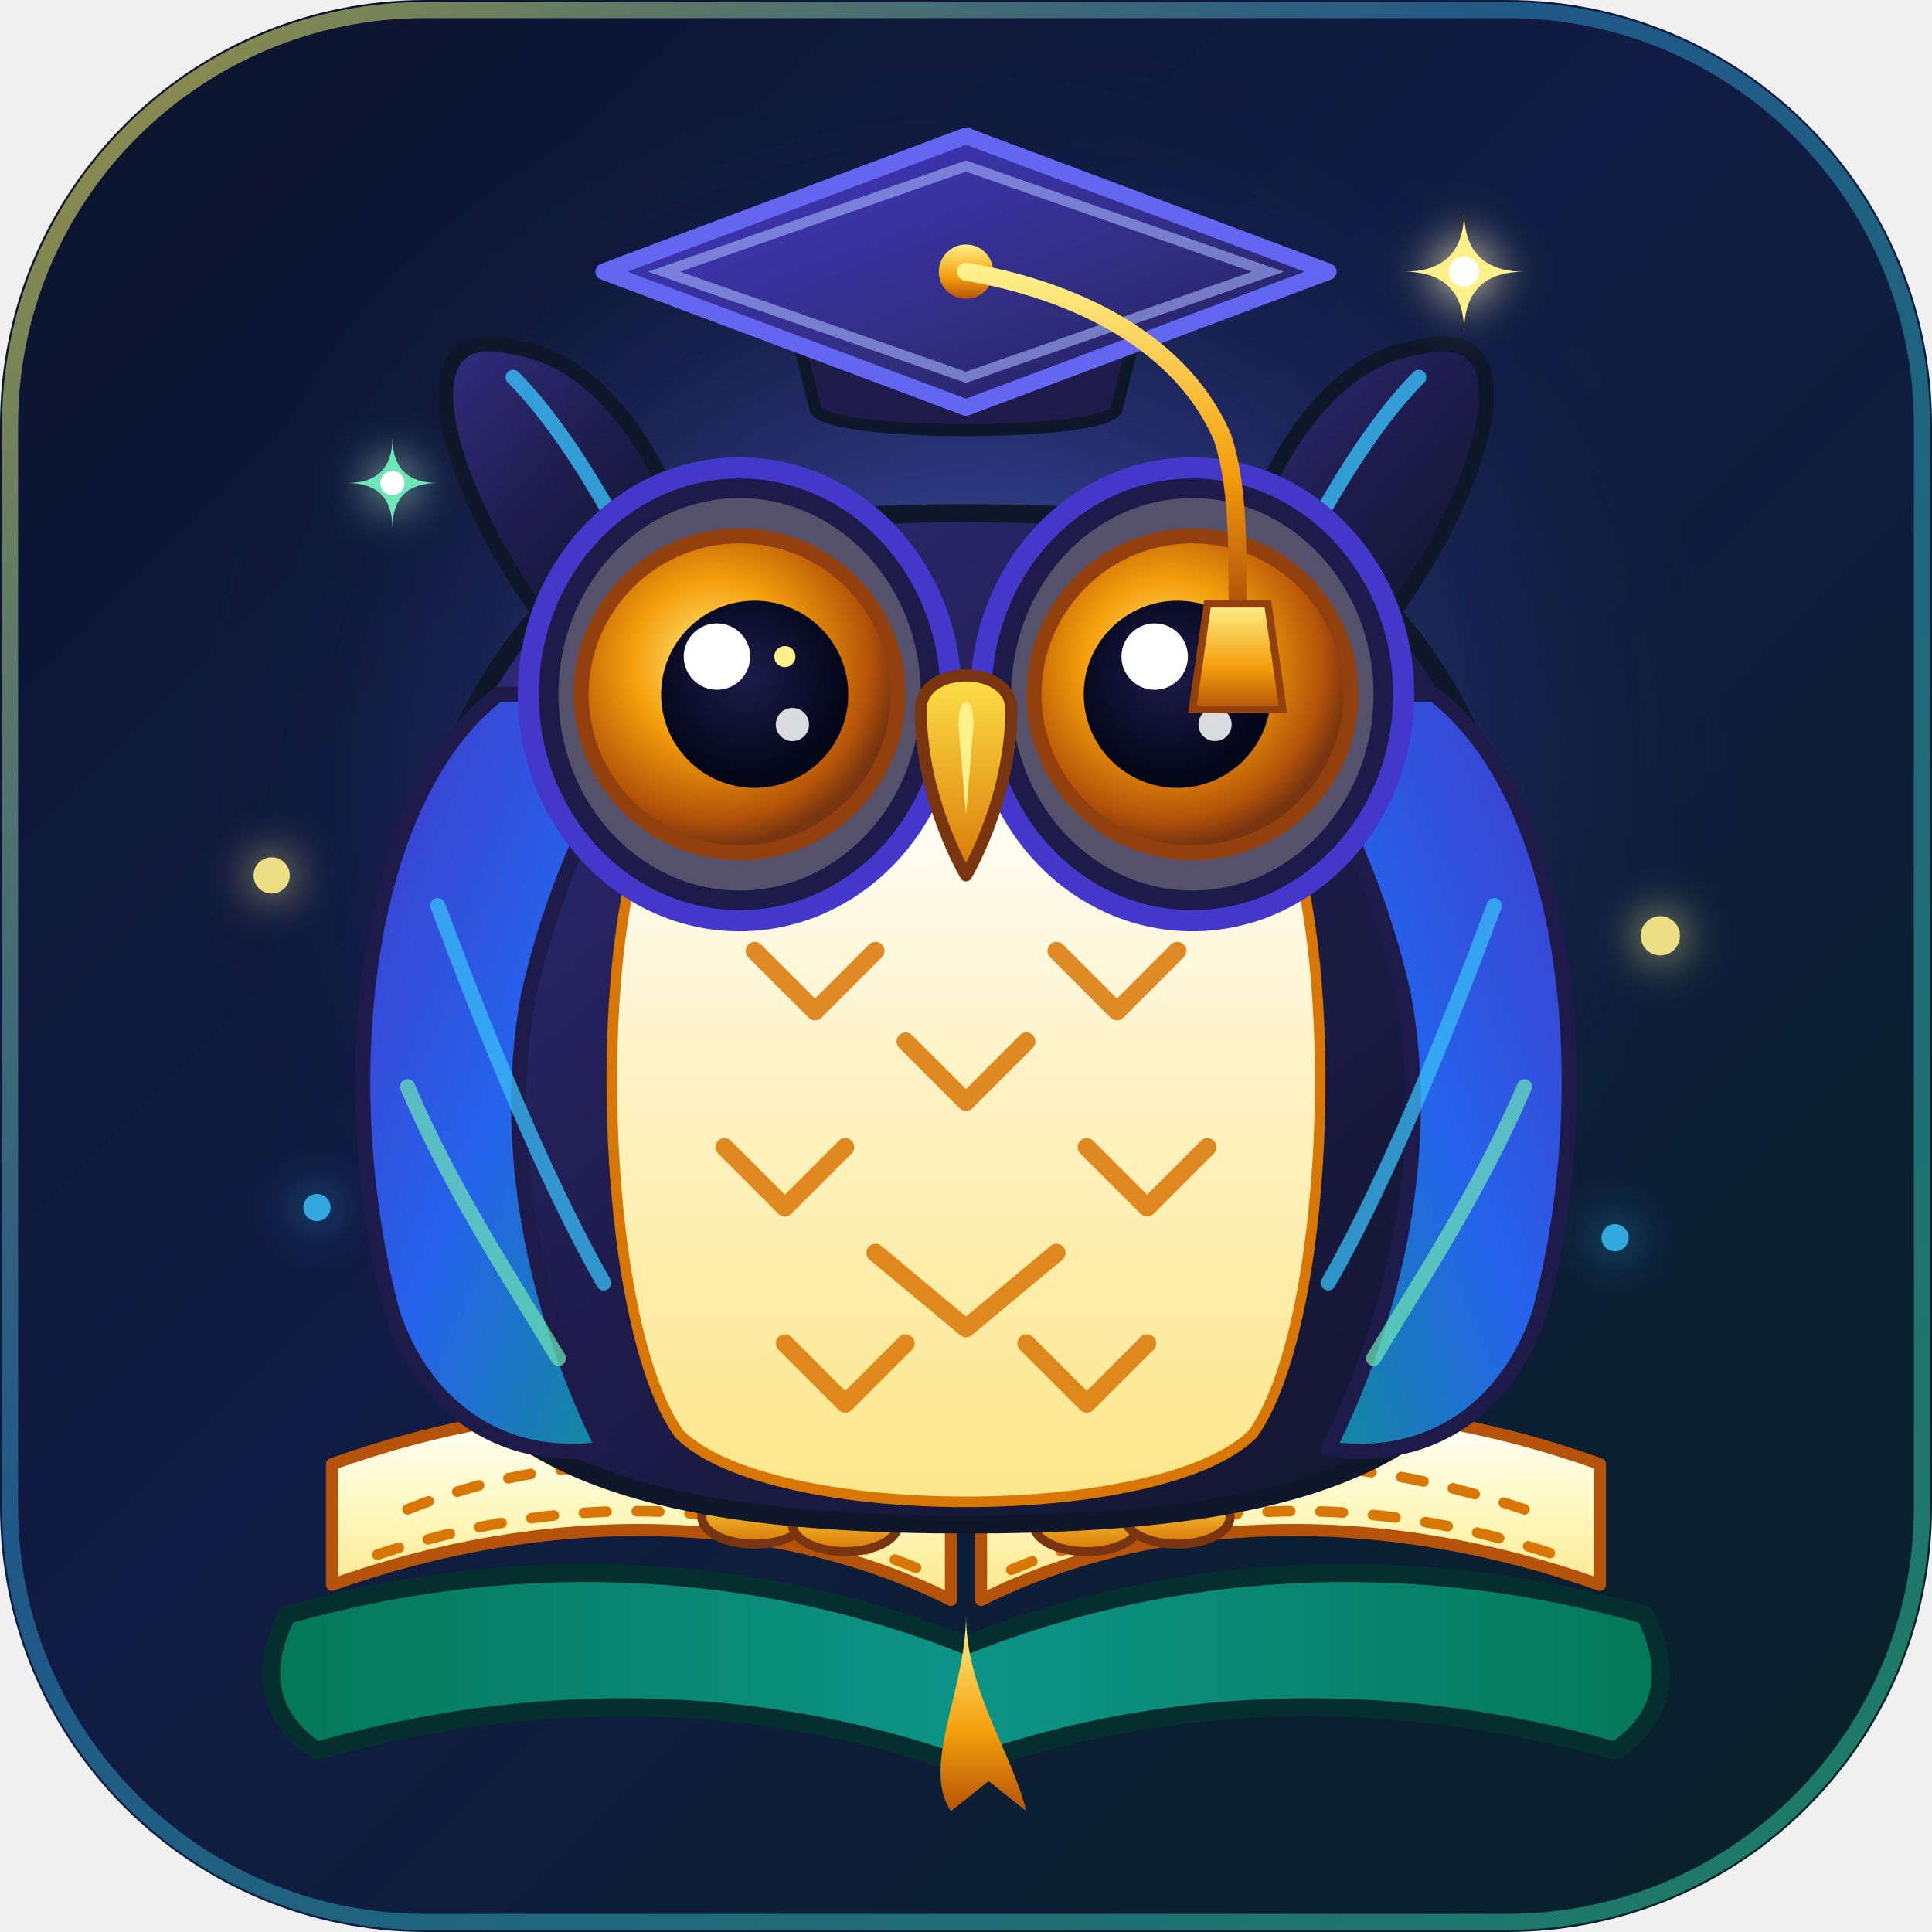
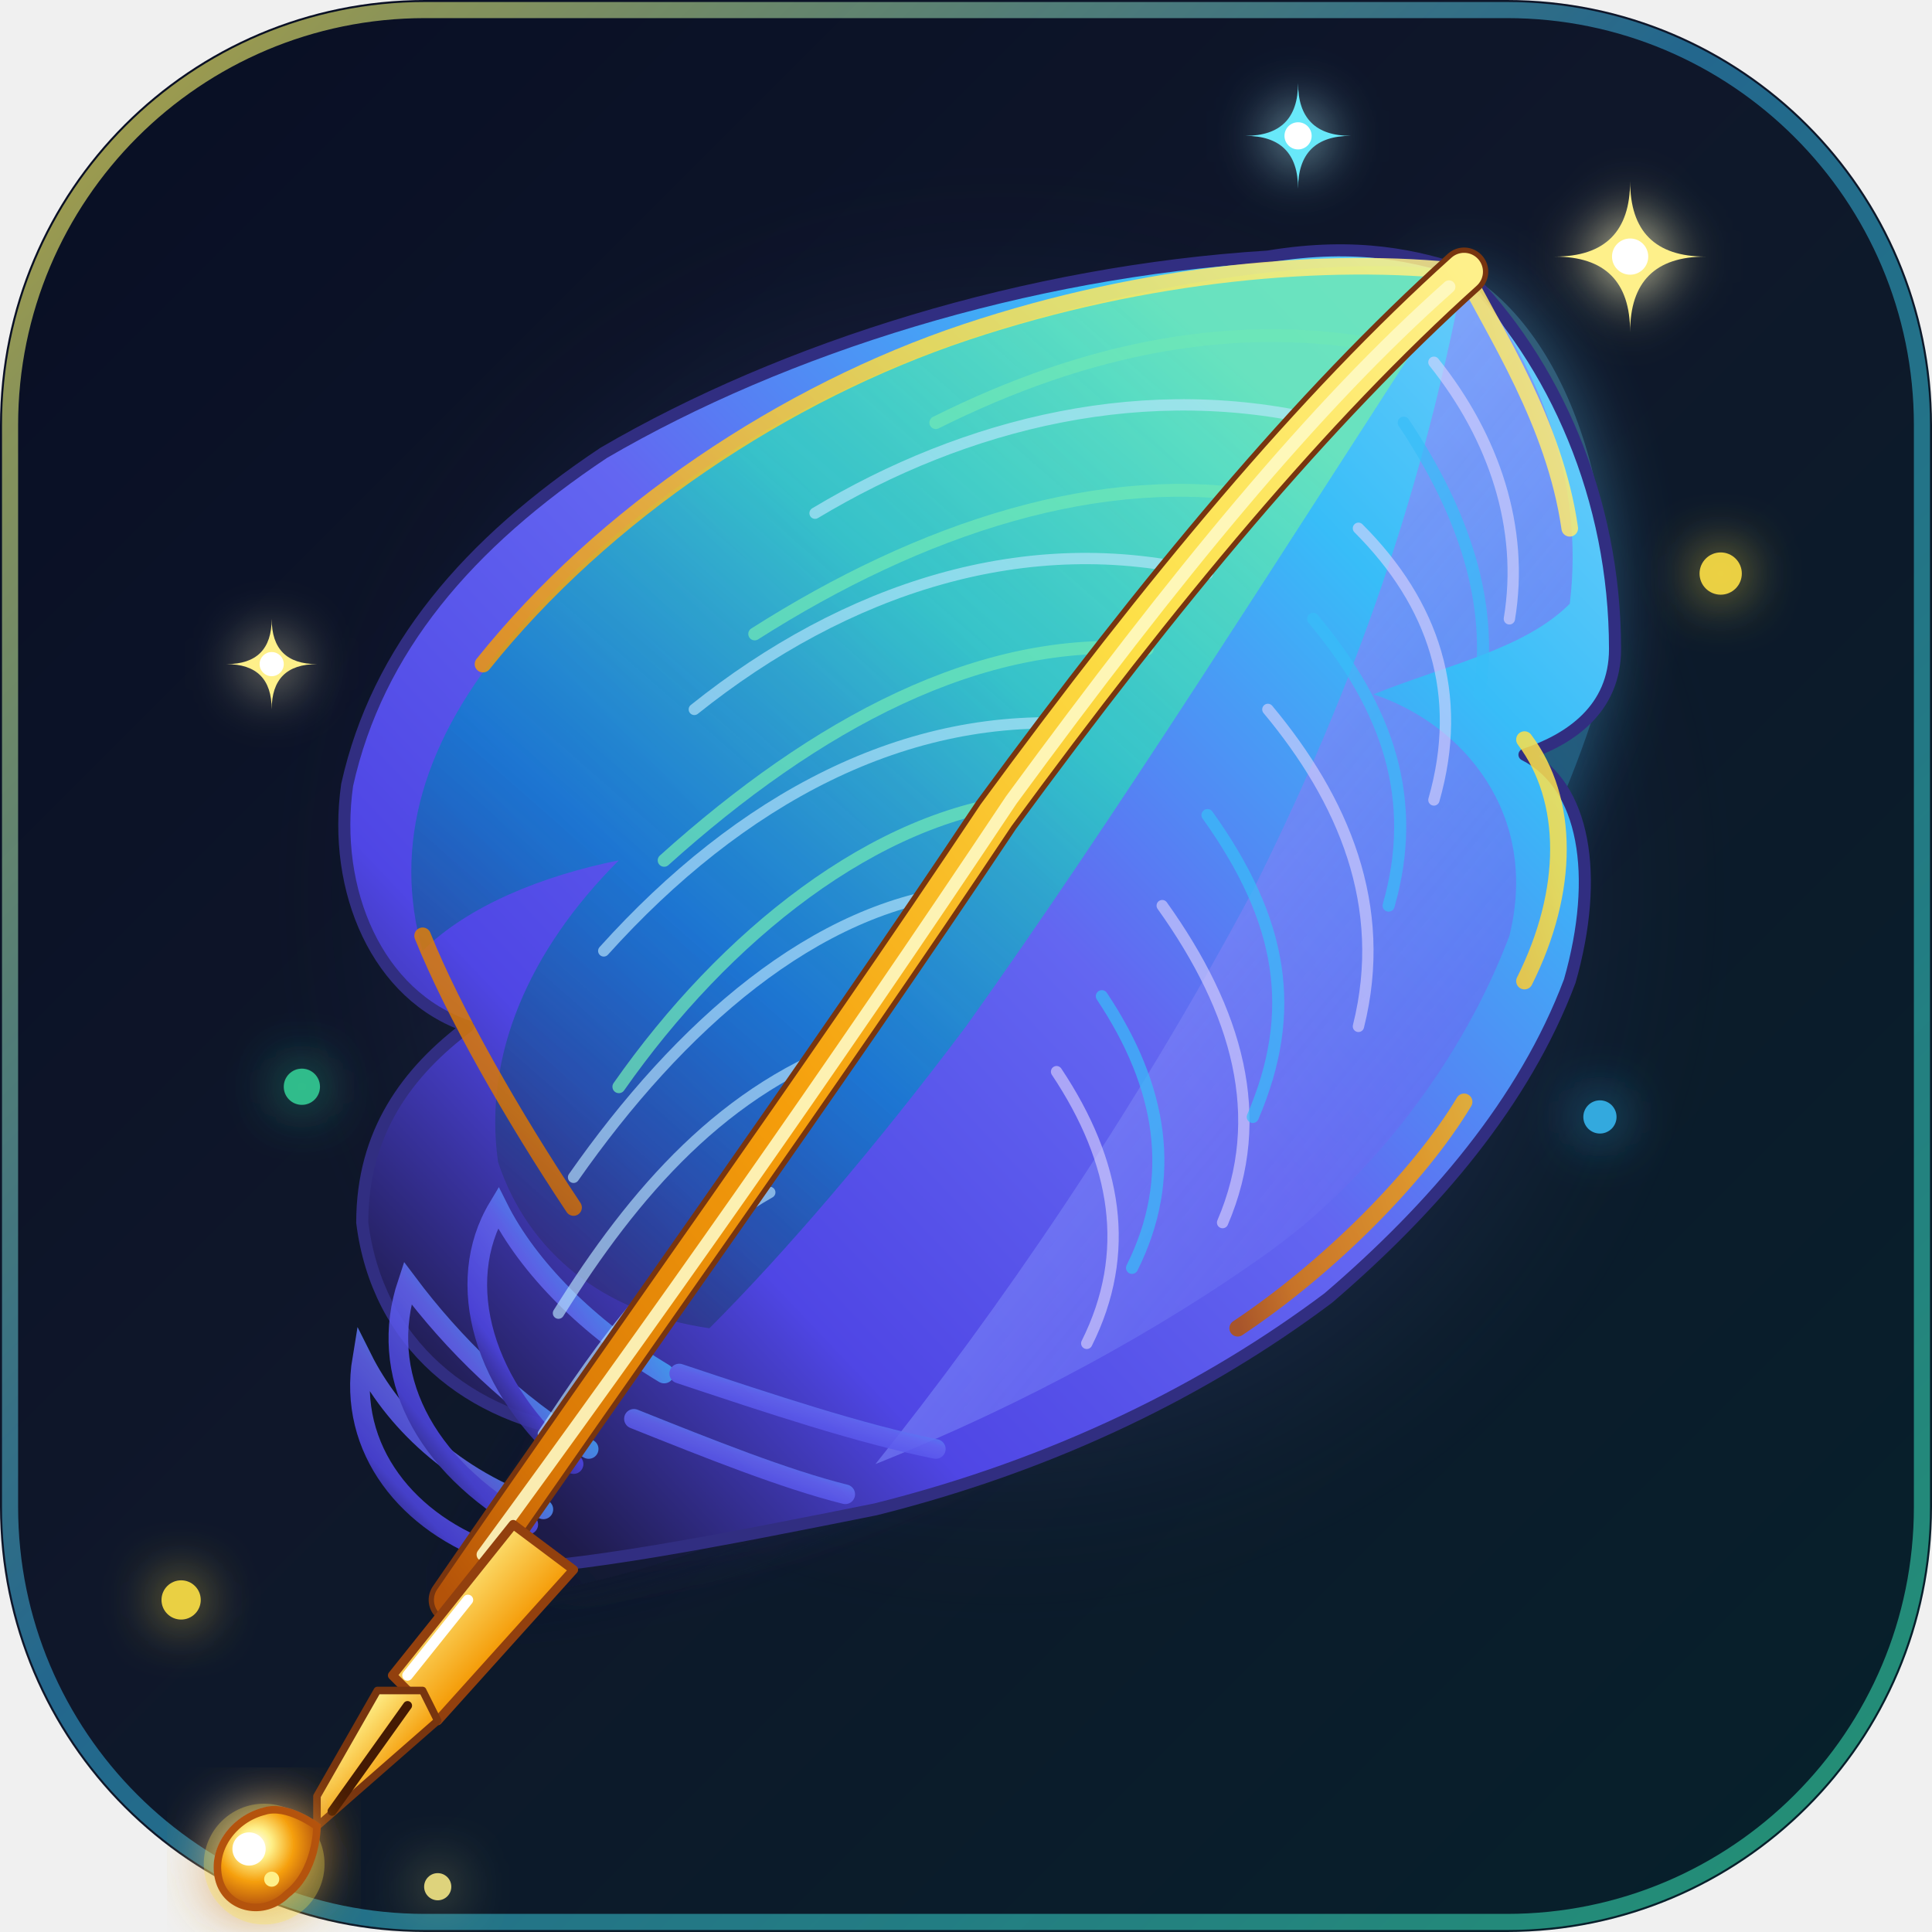
- <svg xmlns="http://www.w3.org/2000/svg" viewBox="0 0 192 192" width="192" height="192" fill="none" role="img" aria-label="Lingua - The Wise Owl">
+ <svg xmlns="http://www.w3.org/2000/svg" viewBox="0 0 192 192" width="192" height="192" fill="none" role="img" aria-label="Lingua - The Celestial Quill Feather">
  <defs>
    <linearGradient id="canvasBg" x1="0%" y1="0%" x2="100%" y2="100%">
-       <stop offset="0%" stop-color="#0B132B" />
-       <stop offset="45%" stop-color="#111C44" />
-       <stop offset="100%" stop-color="#062226" />
+       <stop offset="0%" stop-color="#080E24" />
+       <stop offset="45%" stop-color="#0F172A" />
+       <stop offset="100%" stop-color="#06212B" />
    </linearGradient>
    <linearGradient id="canvasBorder" x1="0%" y1="0%" x2="100%" y2="100%">
-       <stop offset="0%" stop-color="#FDE047" stop-opacity="0.85" />
-       <stop offset="40%" stop-color="#38BDF8" stop-opacity="0.5" />
-       <stop offset="100%" stop-color="#34D399" stop-opacity="0.7" />
+       <stop offset="0%" stop-color="#FDE047" stop-opacity="0.9" />
+       <stop offset="45%" stop-color="#38BDF8" stop-opacity="0.6" />
+       <stop offset="100%" stop-color="#34D399" stop-opacity="0.8" />
    </linearGradient>
-     <radialGradient id="celestialAura" cx="50%" cy="46%" r="50%">
-       <stop offset="0%" stop-color="#38BDF8" stop-opacity="0.32" />
-       <stop offset="45%" stop-color="#6366F1" stop-opacity="0.16" />
-       <stop offset="100%" stop-color="#0B132B" stop-opacity="0" />
+     <radialGradient id="featherAura" cx="50%" cy="48%" r="52%">
+       <stop offset="0%" stop-color="#38BDF8" stop-opacity="0.35" />
+       <stop offset="45%" stop-color="#818CF8" stop-opacity="0.18" />
+       <stop offset="85%" stop-color="#080E24" stop-opacity="0" />
    </radialGradient>
-     <linearGradient id="owlBodyDark" x1="0" y1="0" x2="1" y2="1">
-       <stop offset="0%" stop-color="#312E81" />
-       <stop offset="50%" stop-color="#1E1B4B" />
+     <linearGradient id="featherBase" x1="1" y1="0" x2="0" y2="1">
+       <stop offset="0%" stop-color="#7DD3FC" />
+       <stop offset="22%" stop-color="#38BDF8" />
+       <stop offset="48%" stop-color="#6366F1" />
+       <stop offset="72%" stop-color="#4F46E5" />
+       <stop offset="90%" stop-color="#1E1B4B" />
      <stop offset="100%" stop-color="#0F172A" />
    </linearGradient>
-     <linearGradient id="owlWingLeft" x1="0" y1="0" x2="1" y2="1">
-       <stop offset="0%" stop-color="#4338CA" />
-       <stop offset="50%" stop-color="#2563EB" />
-       <stop offset="100%" stop-color="#0D9488" />
+     <linearGradient id="vaneLeftAccent" x1="0.8" y1="0.1" x2="0.1" y2="0.9">
+       <stop offset="0%" stop-color="#6EE7B7" stop-opacity="0.95" />
+       <stop offset="35%" stop-color="#2DD4BF" stop-opacity="0.85" />
+       <stop offset="70%" stop-color="#0284C7" stop-opacity="0.75" />
+       <stop offset="100%" stop-color="#312E81" stop-opacity="0.9" />
    </linearGradient>
-     <linearGradient id="owlWingRight" x1="1" y1="0" x2="0" y2="1">
-       <stop offset="0%" stop-color="#4338CA" />
-       <stop offset="50%" stop-color="#2563EB" />
-       <stop offset="100%" stop-color="#0D9488" />
+     <linearGradient id="vaneRightAccent" x1="0.2" y1="0" x2="0.9" y2="1">
+       <stop offset="0%" stop-color="#93C5FD" stop-opacity="0.95" />
+       <stop offset="40%" stop-color="#818CF8" stop-opacity="0.85" />
+       <stop offset="80%" stop-color="#6366F1" stop-opacity="0.7" />
+       <stop offset="100%" stop-color="#312E81" stop-opacity="0.6" />
    </linearGradient>
-     <linearGradient id="owlChest" x1="0" y1="0" x2="0" y2="1">
+     <linearGradient id="rachisGold" x1="1" y1="0" x2="0" y2="1">
+       <stop offset="0%" stop-color="#FEF08A" />
+       <stop offset="30%" stop-color="#FDE047" />
+       <stop offset="65%" stop-color="#F59E0B" />
+       <stop offset="90%" stop-color="#D97706" />
+       <stop offset="100%" stop-color="#B45309" />
+     </linearGradient>
+     <linearGradient id="nibGold" x1="0" y1="0" x2="1" y2="1">
      <stop offset="0%" stop-color="#FFFFFF" />
-       <stop offset="40%" stop-color="#FEF3C7" />
-       <stop offset="100%" stop-color="#FDE68A" />
+       <stop offset="25%" stop-color="#FEF08A" />
+       <stop offset="60%" stop-color="#F59E0B" />
+       <stop offset="100%" stop-color="#92400E" />
    </linearGradient>
-     <radialGradient id="eyeAmber" cx="42%" cy="40%" r="58%">
-       <stop offset="0%" stop-color="#FEF08A" />
-       <stop offset="45%" stop-color="#F59E0B" />
-       <stop offset="85%" stop-color="#B45309" />
-       <stop offset="100%" stop-color="#78350F" />
-     </radialGradient>
-     <radialGradient id="eyePupil" cx="45%" cy="40%" r="55%">
-       <stop offset="0%" stop-color="#1E1B4B" />
-       <stop offset="100%" stop-color="#020617" />
-     </radialGradient>
-     <linearGradient id="beakGold" x1="0" y1="0" x2="0" y2="1">
-       <stop offset="0%" stop-color="#FDE047" />
-       <stop offset="100%" stop-color="#D97706" />
-     </linearGradient>
-     <linearGradient id="bookCover" x1="0" y1="0" x2="1" y2="0">
-       <stop offset="0%" stop-color="#047857" />
-       <stop offset="50%" stop-color="#0D9488" />
-       <stop offset="100%" stop-color="#047857" />
-     </linearGradient>
-     <linearGradient id="bookPages" x1="0" y1="0" x2="0" y2="1">
+     <radialGradient id="inkGlow" cx="38%" cy="35%" r="65%">
      <stop offset="0%" stop-color="#FFFFFF" />
-       <stop offset="50%" stop-color="#FEF9C3" />
-       <stop offset="100%" stop-color="#FDE68A" />
-     </linearGradient>
-     <linearGradient id="capGrad" x1="0" y1="0" x2="1" y2="1">
-       <stop offset="0%" stop-color="#4338CA" />
-       <stop offset="60%" stop-color="#312E81" />
-       <stop offset="100%" stop-color="#1E1B4B" />
-     </linearGradient>
-     <linearGradient id="tasselGold" x1="0" y1="0" x2="0" y2="1">
-       <stop offset="0%" stop-color="#FEF08A" />
+       <stop offset="25%" stop-color="#FEF08A" />
      <stop offset="60%" stop-color="#F59E0B" />
      <stop offset="100%" stop-color="#B45309" />
-     </linearGradient>
-     <filter id="softGlow" x="-20%" y="-20%" width="140%" height="140%">
-       <feGaussianBlur stdDeviation="1.5" result="blur" />
+     </radialGradient>
+     <filter id="featherBloom" x="-25%" y="-25%" width="150%" height="150%">
+       <feGaussianBlur stdDeviation="2.2" result="blur" />
+       <feComposite in="SourceGraphic" in2="blur" operator="over" />
+     </filter>
+     <filter id="softInkGlow" x="-30%" y="-30%" width="160%" height="160%">
+       <feGaussianBlur stdDeviation="1.8" result="blur" />
      <feComposite in="SourceGraphic" in2="blur" operator="over" />
    </filter>
  </defs>
  <rect width="192" height="192" rx="42.24" fill="url(#canvasBg)" />
-   <rect x="1" y="1" width="190" height="190" rx="41.24" fill="none" stroke="url(#canvasBorder)" stroke-width="1.6" stroke-opacity="0.75" />
-   <circle cx="96" cy="84.48" r="80.64" fill="url(#celestialAura)" />
+   <rect x="1" y="1" width="190" height="190" rx="41.24" fill="none" stroke="url(#canvasBorder)" stroke-width="1.6" stroke-opacity="0.8" />
+   <circle cx="99.84" cy="92.16" r="84.48" fill="url(#featherAura)" />
  <g transform="scale(1.5)">
-     <circle cx="64" cy="56" r="48" fill="url(#celestialAura)" />
-     <g id="tomeBase">
-       <path d="M19 107 C33 103 49 103 64 109 C79 103 95 103 109 107 C111 111 110 114 107 116 C93 112 78 112 64 117 C50 112 35 112 21 116 C18 114 17 111 19 107 Z" fill="url(#bookCover)" stroke="#042F2E" stroke-width="1.2" stroke-linejoin="round" />
-       <path d="M22 105 C36 100 51 100 63 106 L63 98 C50 92 36 92 22 97 Z" fill="url(#bookPages)" stroke="#B45309" stroke-width="0.8" stroke-linejoin="round" />
-       <path d="M25 103 C37 99 49 99 61 104" stroke="#D97706" stroke-width="0.7" stroke-linecap="round" stroke-dasharray="1.5 2" />
-       <path d="M27 100 C37 96 47 96 59 101" stroke="#D97706" stroke-width="0.7" stroke-linecap="round" stroke-dasharray="1.5 2" />
-       <path d="M65 106 C77 100 92 100 106 105 L106 97 C92 92 78 92 65 98 Z" fill="url(#bookPages)" stroke="#B45309" stroke-width="0.8" stroke-linejoin="round" />
-       <path d="M67 104 C79 99 91 99 103 103" stroke="#D97706" stroke-width="0.7" stroke-linecap="round" stroke-dasharray="1.5 2" />
-       <path d="M69 101 C79 96 89 96 101 100" stroke="#D97706" stroke-width="0.7" stroke-linecap="round" stroke-dasharray="1.5 2" />
-       <path d="M64 107 C64 112 61 117 63 120 L65.5 118 L68 120 C67 116 64 112 64 107 Z" fill="url(#tasselGold)" />
+     <path d="M30 106 C 42 88 56 68 68 50 C 78 36 88 24 97 18 C 104 22 108 34 106 46 C 100 66 84 84 62 96 C 46 104 36 106 30 106 Z" fill="url(#featherBase)" opacity="0.38" filter="url(#featherBloom)" />
+     <path d="M97 18               C 103 24 107 33 107 43               C 107 47 104 49 101 50               C 105 52 106 58 104 65               C 101 73 95 80 88 86               C 80 92 70 97 58 100               C 48 102 38 104 32 104               C 32 101 35 98 39 95               C 31 94 25 89 24 81               C 24 75 27 71 31 68               C 25 66 22 59 23 52               C 25 43 31 36 40 30               C 52 23 68 18 84 17               C 90 16 94 17 97 18 Z" fill="url(#featherBase)" stroke="#312E81" stroke-width="0.8" stroke-linejoin="round" />
+     <path d="M97 18               C 90 17 80 18 69 21               C 54 25 42 33 34 42               C 28 49 26 56 28 63               C 31 60 36 58 41 57               C 35 63 32 70 33 77               C 35 83 40 87 47 88               C 52 83 58 76 64 68               C 74 54 84 38 97 18 Z" fill="url(#vaneLeftAccent)" opacity="0.92" />
+     <path d="M97 18               C 102 24 105 32 104 40               C 101 43 96 44 91 46               C 97 48 102 54 100 62               C 97 70 91 78 84 83               C 77 88 68 93 58 97               C 66 87 75 74 83 59               C 89 47 94 34 97 18 Z" fill="url(#vaneRightAccent)" opacity="0.88" />
+     <g stroke="url(#featherBase)" stroke-width="1.3" stroke-linecap="round" opacity="0.85">
+       <path d="M33 103 C 27 101 23 96 24 90 C 26 94 30 98 36 100" />
+       <path d="M35 101 C 28 97 25 91 27 85 C 30 89 34 93 39 96" />
+       <path d="M38 97 C 32 92 30 85 33 80 C 35 84 39 88 44 91" />
+       <path d="M42 94 C 47 96 52 98 56 99" />
+       <path d="M45 91 C 51 93 57 95 62 96" />
    </g>
-     <g id="owlTalons">
-       <ellipse cx="50" cy="100.5" rx="3.5" ry="1.8" fill="url(#beakGold)" stroke="#78350F" stroke-width="0.6" />
-       <ellipse cx="56" cy="101" rx="3.5" ry="1.8" fill="url(#beakGold)" stroke="#78350F" stroke-width="0.6" />
-       <ellipse cx="72" cy="101" rx="3.5" ry="1.8" fill="url(#beakGold)" stroke="#78350F" stroke-width="0.6" />
-       <ellipse cx="78" cy="100.5" rx="3.5" ry="1.8" fill="url(#beakGold)" stroke="#78350F" stroke-width="0.6" />
+     <g stroke="#BAE6FD" stroke-width="0.75" stroke-linecap="round" opacity="0.65">
+       <path d="M88 28 C 76 25 64 28 54 34" />
+       <path d="M80 38 C 68 35 56 39 46 47" />
+       <path d="M72 48 C 60 47 49 53 40 63" />
+       <path d="M64 59 C 54 60 45 68 38 78" />
+       <path d="M57 69 C 48 72 42 79 37 87" />
+       <path d="M51 79 C 44 83 40 89 36 95" />
    </g>
-     <g id="owlBodyGroup">
-       <path d="M40 37 C48 33 80 33 88 37 C100 45 104 65 101 84 C98 96 88 101 64 101 C40 101 30 96 27 84 C24 65 28 45 40 37 Z" fill="url(#owlBodyDark)" stroke="#0F172A" stroke-width="1.2" />
-       <path d="M36 41 C30 33 26 21 34 23 C41 24 45 33 46 38 Z" fill="url(#owlBodyDark)" stroke="#0F172A" stroke-width="1" stroke-linejoin="round" />
-       <path d="M34 25 C37 28 40 33 42 37" stroke="#38BDF8" stroke-width="1" stroke-linecap="round" opacity="0.8" />
-       <path d="M92 41 C98 33 102 21 94 23 C87 24 83 33 82 38 Z" fill="url(#owlBodyDark)" stroke="#0F172A" stroke-width="1" stroke-linejoin="round" />
-       <path d="M94 25 C91 28 88 33 86 37" stroke="#38BDF8" stroke-width="1" stroke-linecap="round" opacity="0.8" />
-       <path d="M33 46 C24 53 22 72 26 87 C28 93 33 97 40 96 C36 88 33 77 35 66 C37 57 41 50 44 46 Z" fill="url(#owlWingLeft)" stroke="#1E1B4B" stroke-width="1" stroke-linejoin="round" />
-       <path d="M29 60 C32 68 36 78 40 85" stroke="#38BDF8" stroke-width="1" stroke-linecap="round" opacity="0.75" />
-       <path d="M27 72 C30 79 34 85 37 90" stroke="#6EE7B7" stroke-width="1" stroke-linecap="round" opacity="0.7" />
-       <path d="M95 46 C104 53 106 72 102 87 C100 93 95 97 88 96 C92 88 95 77 93 66 C91 57 87 50 84 46 Z" fill="url(#owlWingRight)" stroke="#1E1B4B" stroke-width="1" stroke-linejoin="round" />
-       <path d="M99 60 C96 68 92 78 88 85" stroke="#38BDF8" stroke-width="1" stroke-linecap="round" opacity="0.75" />
-       <path d="M101 72 C98 79 94 85 91 90" stroke="#6EE7B7" stroke-width="1" stroke-linecap="round" opacity="0.7" />
-       <path d="M43 54 C47 50 81 50 85 54 C89 64 88 88 83 95 C77 101 51 101 45 95 C40 88 39 64 43 54 Z" fill="url(#owlChest)" stroke="#D97706" stroke-width="0.7" />
-       <g stroke="#D97706" stroke-width="1.2" stroke-linecap="round" stroke-linejoin="round" opacity="0.85">
-         <path d="M50 63 L54 67 L58 63" />
-         <path d="M70 63 L74 67 L78 63" />
-         <path d="M60 69 L64 73 L68 69" />
-         <path d="M48 76 L52 80 L56 76" />
-         <path d="M72 76 L76 80 L80 76" />
-         <path d="M58 83 L64 88 L70 83" />
-         <path d="M52 89 L56 93 L60 89" />
-         <path d="M68 89 L72 93 L76 89" />
+     <g stroke="#6EE7B7" stroke-width="0.85" stroke-linecap="round" opacity="0.75">
+       <path d="M92 23 C 82 21 72 23 62 28" />
+       <path d="M84 33 C 73 31 61 35 50 42" />
+       <path d="M76 43 C 65 42 54 48 44 57" />
+       <path d="M68 53 C 58 54 48 62 41 72" />
+     </g>
+     <g stroke="#DDD6FE" stroke-width="0.75" stroke-linecap="round" opacity="0.6">
+       <path d="M95 24 C 99 29 101 35 100 41" />
+       <path d="M90 35 C 95 40 97 46 95 53" />
+       <path d="M84 47 C 89 53 92 60 90 68" />
+       <path d="M77 60 C 82 67 84 74 81 81" />
+       <path d="M70 71 C 74 77 75 83 72 89" />
+     </g>
+     <g stroke="#38BDF8" stroke-width="0.8" stroke-linecap="round" opacity="0.7">
+       <path d="M93 28 C 97 34 99 40 98 46" />
+       <path d="M87 41 C 92 47 94 53 92 60" />
+       <path d="M80 54 C 85 61 86 67 83 74" />
+       <path d="M73 66 C 77 72 78 78 75 84" />
+     </g>
+     <path d="M97 18               C 99 22 103 28 104 35               M 101 49 C 104 53 104 59 101 65               M 97 73 C 94 78 88 84 82 88" stroke="url(#rachisGold)" stroke-width="1.1" stroke-linecap="round" opacity="0.85" />
+     <path d="M97 18               C 88 17 76 18 64 22               C 52 26 40 34 32 44               M 28 62 C 30 67 34 74 38 80" stroke="url(#rachisGold)" stroke-width="1.1" stroke-linecap="round" opacity="0.85" />
+     <path d="M30 106 C 41 90 54 72 66 54 C 77 39 87 27 97 18" stroke="#78350F" stroke-width="3.2" stroke-linecap="round" />
+     <path d="M30 106 C 41 90 54 72 66 54 C 77 39 87 27 97 18" stroke="url(#rachisGold)" stroke-width="2.5" stroke-linecap="round" />
+     <path d="M32 103 C 43 88 55 71 67 53 C 78 38 87 27 96 19" stroke="#FEF9C3" stroke-width="0.85" stroke-linecap="round" opacity="0.9" />
+     <g id="quillNib">
+       <polygon points="34,101 38,104 29,114 26,111" fill="url(#nibGold)" stroke="#92400E" stroke-width="0.6" stroke-linejoin="round" />
+       <polygon points="28,112 29,114 21,121 21,119 25,112" fill="url(#nibGold)" stroke="#78350F" stroke-width="0.5" stroke-linejoin="round" />
+       <line x1="27" y1="113" x2="22" y2="120" stroke="#451A03" stroke-width="0.6" stroke-linecap="round" />
+       <line x1="31" y1="106" x2="27" y2="111" stroke="#FFFFFF" stroke-width="0.7" stroke-linecap="round" />
+     </g>
+     <g id="wisdomInkDrop" filter="url(#softInkGlow)">
+       <circle cx="17.5" cy="123.5" r="4" fill="#FDE047" opacity="0.3" />
+       <path d="M21 121 C 21 121 21 124 19 125.5 C 17.5 127 15 126.5 14.5 124.5 C 14 122.5 15.5 120.5 17.5 120 C 19 119.5 21 121 21 121 Z" fill="url(#inkGlow)" stroke="#B45309" stroke-width="0.5" />
+       <circle cx="16.5" cy="122.5" r="1.1" fill="#FFFFFF" />
+       <circle cx="18" cy="124.5" r="0.5" fill="#FEF08A" />
+     </g>
+     <g id="stardustWisdom" filter="url(#softInkGlow)">
+       <g transform="translate(108, 17)">
+         <path d="M0 -5 Q0 0 5 0 Q0 0 0 5 Q0 0 -5 0 Q0 0 0 -5 Z" fill="#FEF08A" />
+         <circle cx="0" cy="0" r="1.2" fill="#FFFFFF" />
      </g>
-     </g>
-     <g id="owlFace">
-       <ellipse cx="49" cy="46" rx="14" ry="15" fill="#1E1B4B" stroke="#4338CA" stroke-width="1.4" />
-       <ellipse cx="79" cy="46" rx="14" ry="15" fill="#1E1B4B" stroke="#4338CA" stroke-width="1.4" />
-       <ellipse cx="49" cy="46" rx="12" ry="13" fill="#FEF3C7" opacity="0.25" />
-       <ellipse cx="79" cy="46" rx="12" ry="13" fill="#FEF3C7" opacity="0.25" />
-       <circle cx="49" cy="46" r="10.5" fill="url(#eyeAmber)" stroke="#92400E" stroke-width="1" />
-       <circle cx="50" cy="46" r="6.2" fill="url(#eyePupil)" />
-       <circle cx="47.5" cy="43.5" r="2.2" fill="#FFFFFF" />
-       <circle cx="52.5" cy="48" r="1.1" fill="#FFFFFF" opacity="0.85" />
-       <circle cx="52" cy="43.5" r="0.7" fill="#FEF08A" />
-       <circle cx="79" cy="46" r="10.5" fill="url(#eyeAmber)" stroke="#92400E" stroke-width="1" />
-       <circle cx="78" cy="46" r="6.2" fill="url(#eyePupil)" />
-       <circle cx="76.5" cy="43.5" r="2.2" fill="#FFFFFF" />
-       <circle cx="80.5" cy="48" r="1.1" fill="#FFFFFF" opacity="0.85" />
-       <circle cx="81" cy="43.5" r="0.7" fill="#FEF08A" />
-       <path d="M61 47 C61 44 67 44 67 47 C67 53 64 58 64 58 C64 58 61 53 61 47 Z" fill="url(#beakGold)" stroke="#78350F" stroke-width="0.8" stroke-linejoin="round" />
-       <path d="M63.5 48 C63.5 46 64.5 46 64.5 48 L64 54 Z" fill="#FEF08A" />
-     </g>
-     <g id="scholarCap">
-       <path d="M53 23 C53 19 75 19 75 23 L74 27 C74 29 54 29 54 27 Z" fill="#1E1B4B" stroke="#0F172A" stroke-width="0.8" />
-       <polygon points="64,9 88,18 64,27 40,18" fill="url(#capGrad)" stroke="#6366F1" stroke-width="1.1" stroke-linejoin="round" />
-       <polygon points="64,11 84,18 64,25 44,18" fill="none" stroke="#A5B4FC" stroke-width="0.7" opacity="0.6" />
-       <circle cx="64" cy="18" r="1.8" fill="url(#tasselGold)" />
-       <path d="M64 18 C70 19 78 22 81 29 C82 32 82 36 82 40" stroke="url(#tasselGold)" stroke-width="1.2" stroke-linecap="round" fill="none" />
-       <polygon points="80,40 84,40 85,47 79,47" fill="url(#tasselGold)" stroke="#92400E" stroke-width="0.5" />
-     </g>
-     <g id="starlightSparks" filter="url(#softGlow)">
-       <g transform="translate(97, 18)">
-         <path d="M0 -4 Q0 0 4 0 Q0 0 0 4 Q0 0 -4 0 Q0 0 0 -4 Z" fill="#FEF08A" />
-         <circle cx="0" cy="0" r="1" fill="#FFFFFF" />
+       <g transform="translate(86, 9)">
+         <path d="M0 -3.5 Q0 0 3.5 0 Q0 0 0 3.5 Q0 0 -3.5 0 Q0 0 0 -3.5 Z" fill="#67E8F9" />
+         <circle cx="0" cy="0" r="0.9" fill="#FFFFFF" />
      </g>
-       <g transform="translate(26, 32)">
-         <path d="M0 -3 Q0 0 3 0 Q0 0 0 3 Q0 0 -3 0 Q0 0 0 -3 Z" fill="#6EE7B7" />
+       <g transform="translate(18, 44)">
+         <path d="M0 -3 Q0 0 3 0 Q0 0 0 3 Q0 0 -3 0 Q0 0 0 -3 Z" fill="#FEF08A" />
        <circle cx="0" cy="0" r="0.8" fill="#FFFFFF" />
      </g>
-       <circle cx="18" cy="58" r="1.2" fill="#FEF08A" opacity="0.9" />
-       <circle cx="110" cy="62" r="1.3" fill="#FEF08A" opacity="0.9" />
-       <circle cx="21" cy="80" r="0.9" fill="#38BDF8" opacity="0.85" />
-       <circle cx="107" cy="82" r="0.9" fill="#38BDF8" opacity="0.85" />
+       <circle cx="114" cy="38" r="1.4" fill="#FDE047" opacity="0.9" />
+       <circle cx="106" cy="74" r="1.1" fill="#38BDF8" opacity="0.85" />
+       <circle cx="20" cy="72" r="1.2" fill="#34D399" opacity="0.85" />
+       <circle cx="12" cy="106" r="1.3" fill="#FDE047" opacity="0.9" />
+       <circle cx="29" cy="125" r="0.9" fill="#FEF08A" opacity="0.85" />
    </g>
  </g>
</svg>
